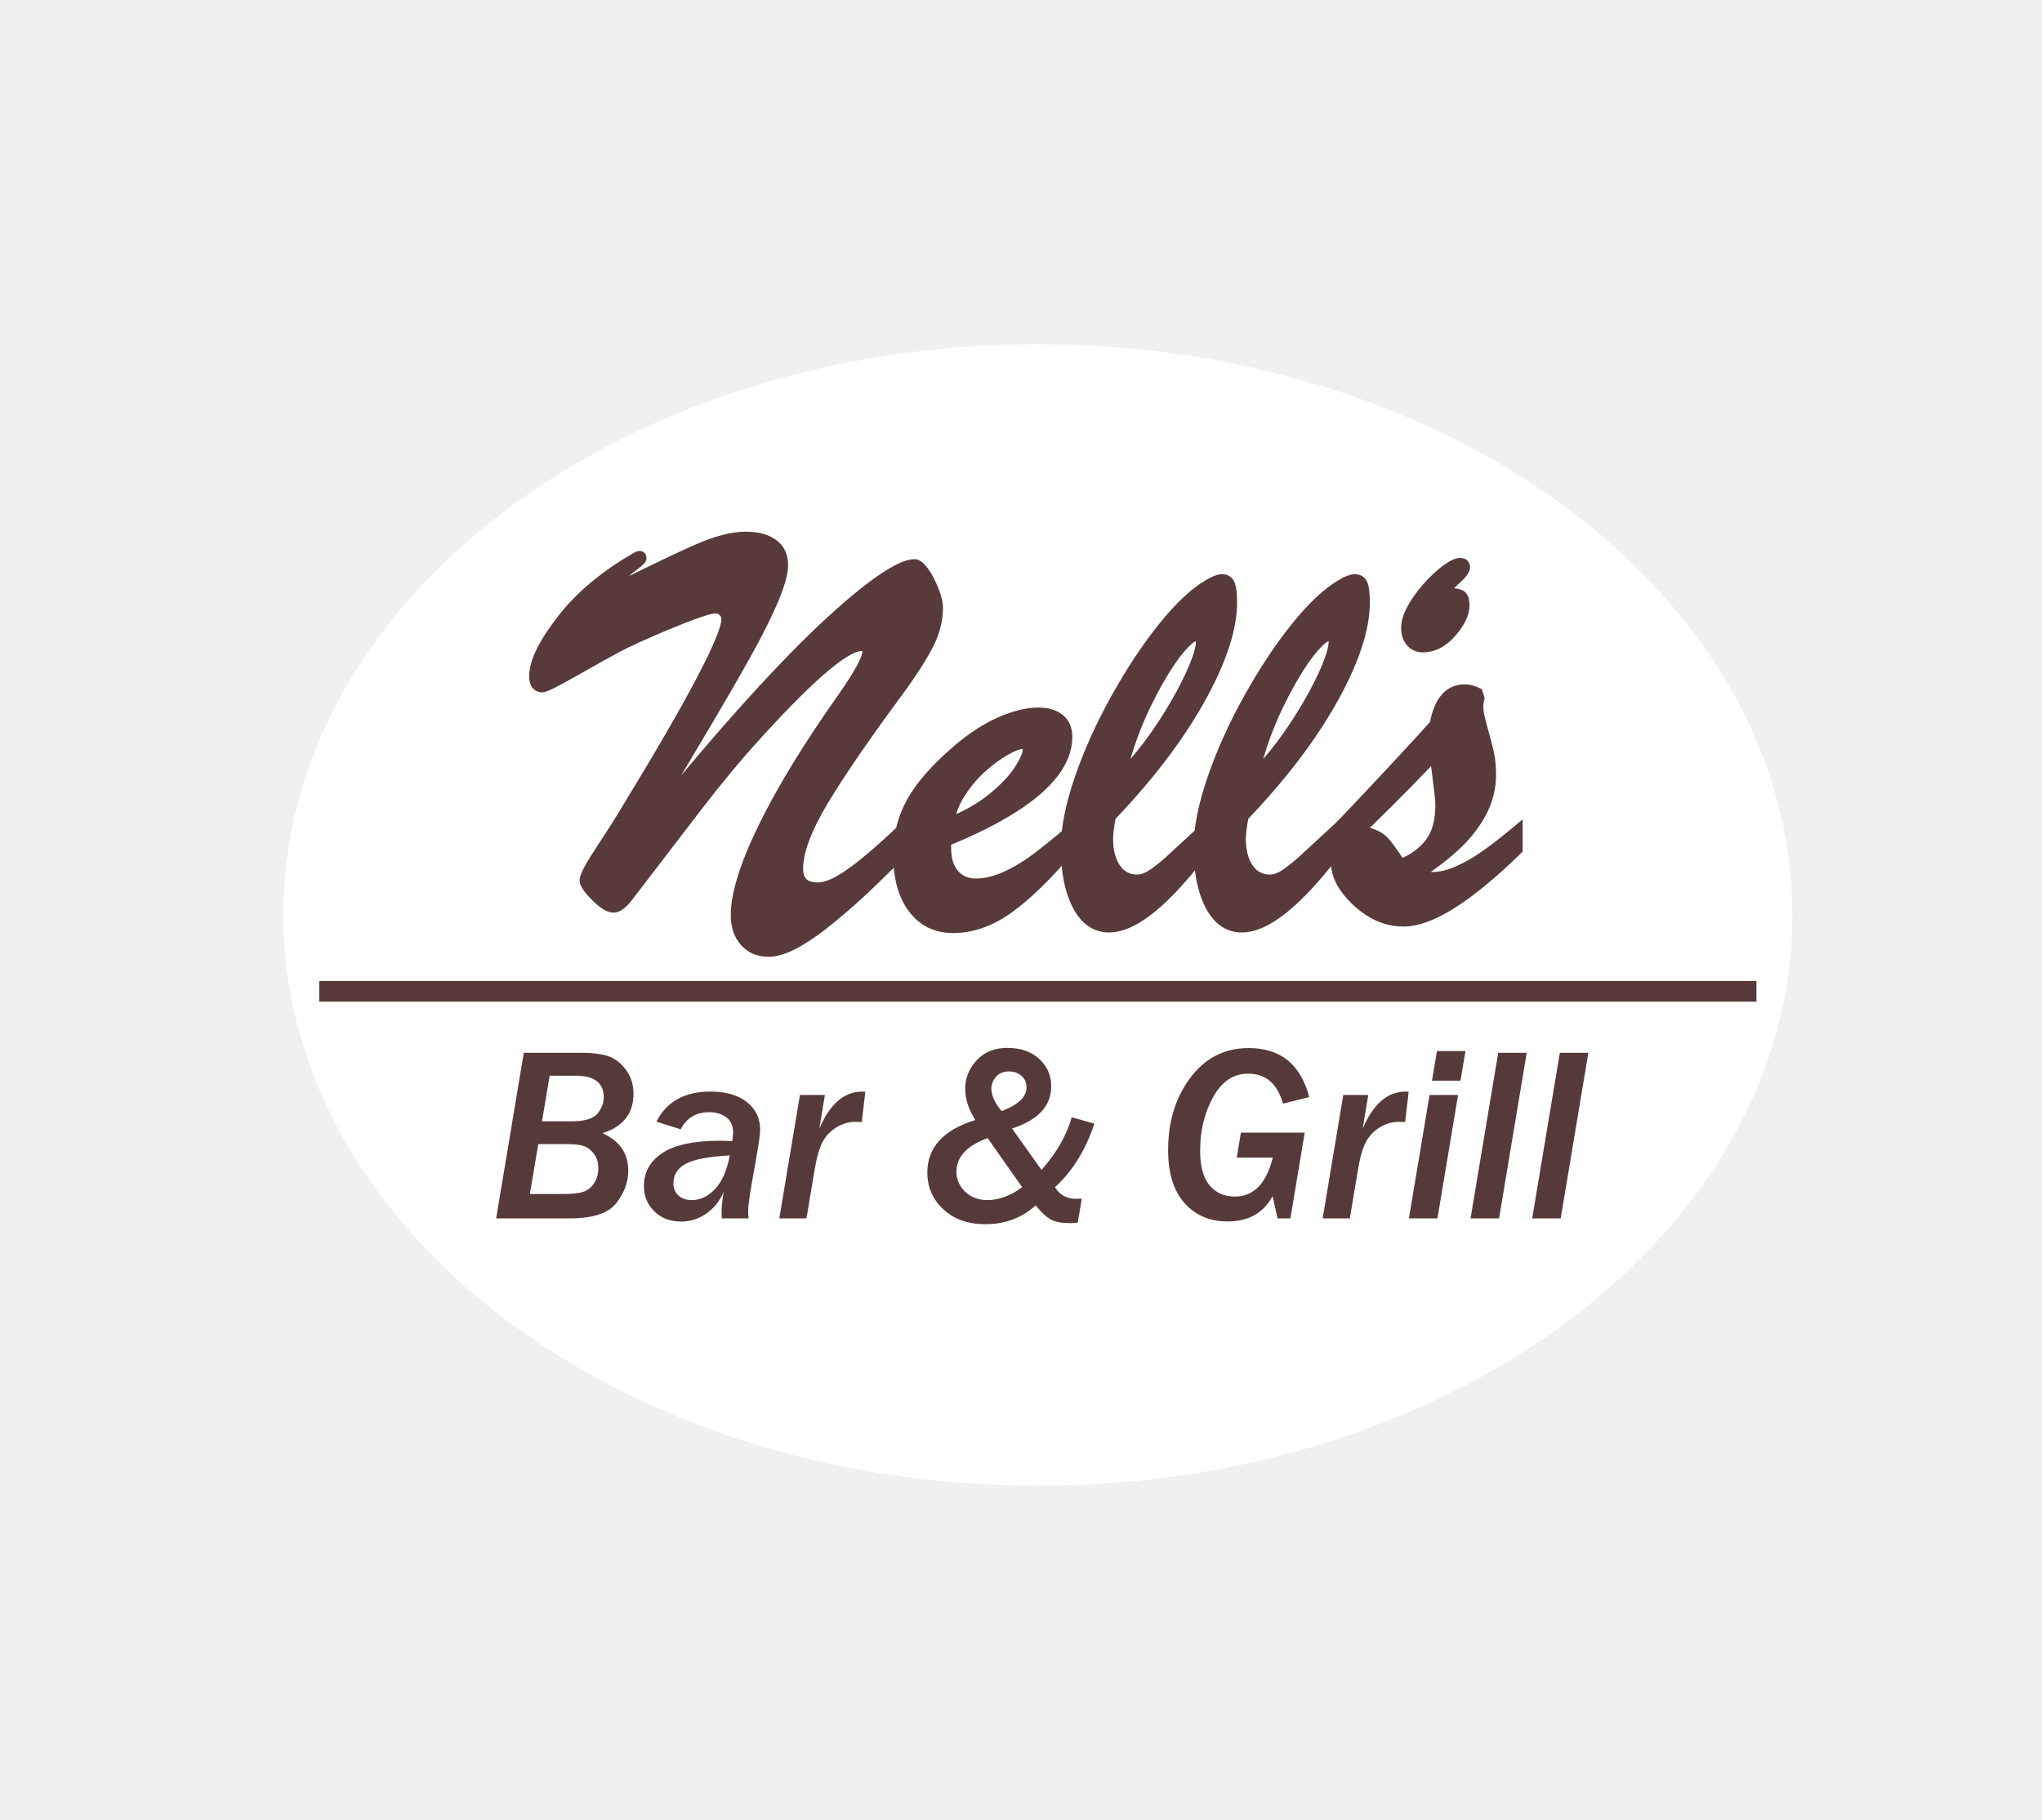
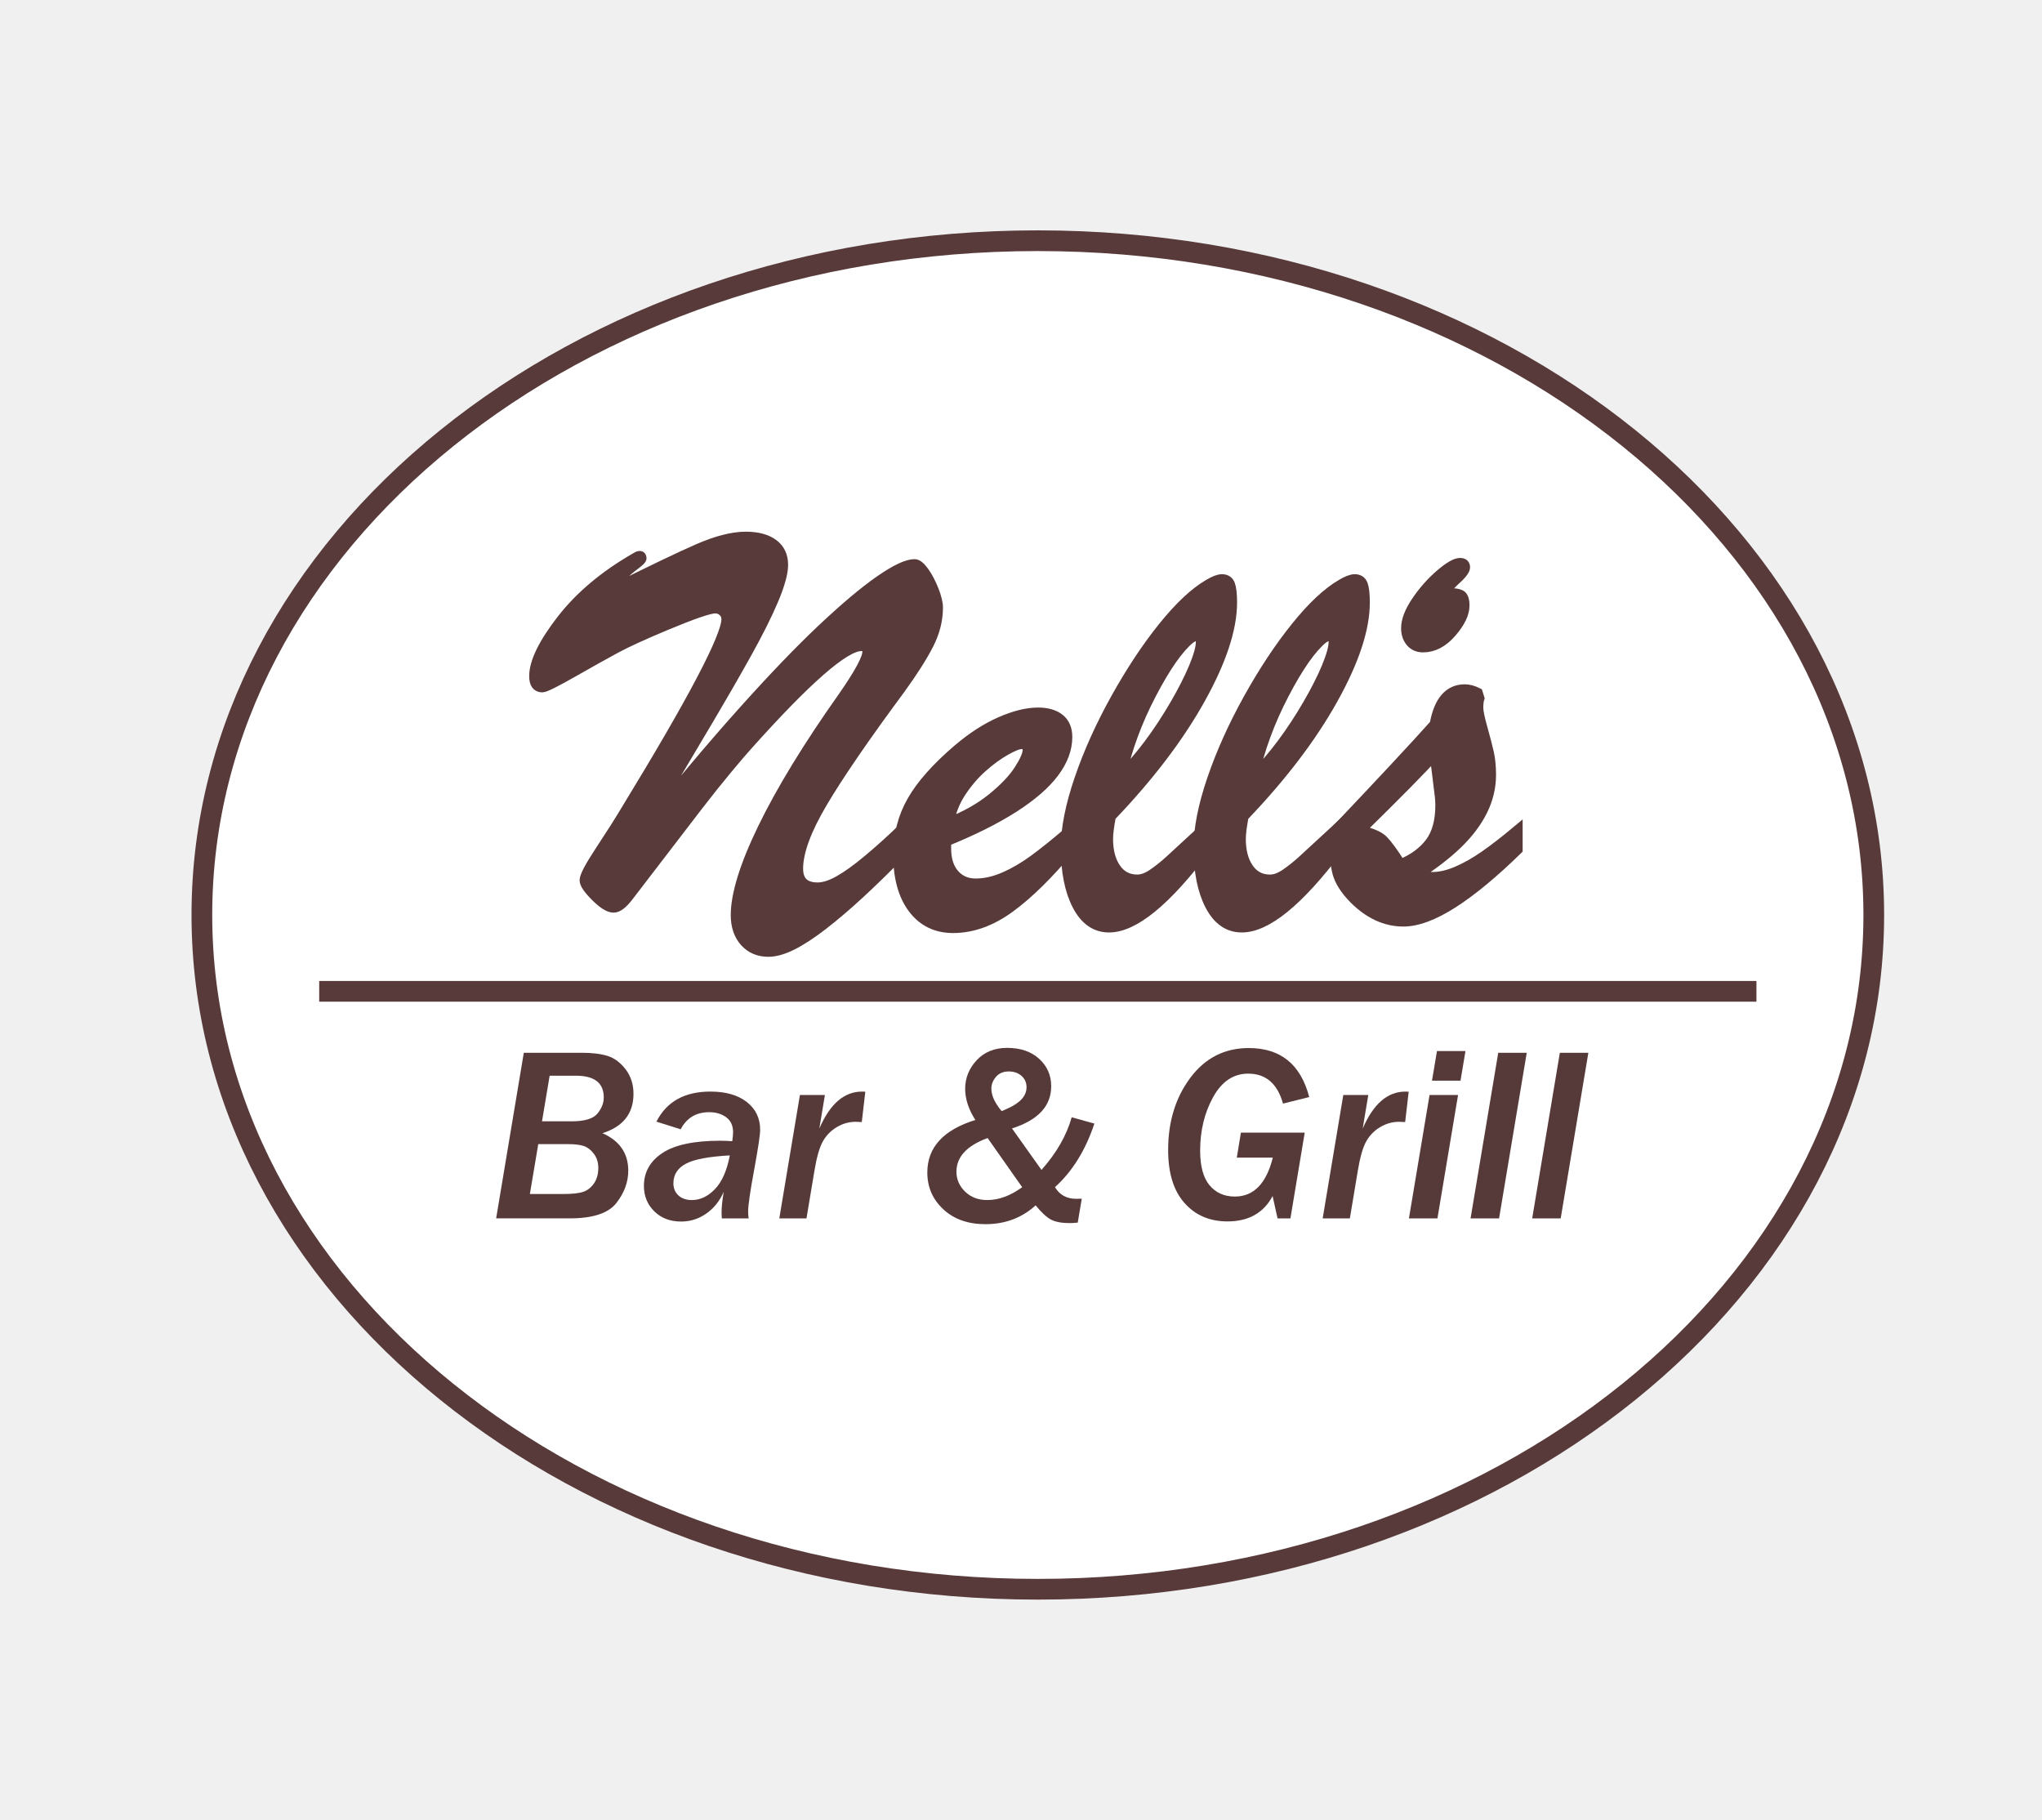
<svg xmlns="http://www.w3.org/2000/svg" version="1.1" id="Layer_1" x="0px" y="0px" width="98.625px" height="87.875px" viewBox="0 0 98.625 87.875" enable-background="new 0 0 98.625 87.875" xml:space="preserve">
-   <ellipse fill="#FFFFFF" cx="50.125" cy="44.188" rx="36.441" ry="27.563" />
-   <rect x="17.125" y="28.313" fill="none" width="66" height="31.25" />
-   <g enable-background="new    ">
-     <path fill="#573A39" d="M30.226,39.149c1.631-2.671,2.851-4.773,3.657-6.31s1.21-2.514,1.21-2.933c0-0.155-0.055-0.282-0.164-0.383   s-0.237-0.15-0.383-0.15c-0.283,0-1.08,0.273-2.393,0.82c-1.085,0.456-1.878,0.818-2.379,1.087   c-0.501,0.269-1.192,0.654-2.071,1.155s-1.383,0.752-1.511,0.752c-0.255,0-0.383-0.178-0.383-0.533   c0-0.675,0.442-1.581,1.326-2.721s2.073-2.138,3.568-2.994c0.182-0.118,0.273-0.109,0.273,0.027c0,0.046-0.109,0.15-0.328,0.314   s-0.413,0.33-0.581,0.499c-0.169,0.169-0.358,0.422-0.567,0.759c1.914-0.957,3.32-1.632,4.218-2.023   c0.897-0.392,1.666-0.588,2.304-0.588c0.556,0,0.993,0.116,1.313,0.349c0.319,0.232,0.479,0.567,0.479,1.005   c0,0.383-0.153,0.938-0.458,1.668c-0.306,0.729-0.75,1.615-1.333,2.659c-0.583,1.044-1.178,2.076-1.784,3.097   c-0.606,1.021-1.702,2.866-3.288,5.537c1.768-2.215,3.395-4.151,4.881-5.811c1.485-1.659,2.78-3.008,3.883-4.047   c1.103-1.039,2.032-1.82,2.789-2.345c0.756-0.524,1.313-0.786,1.668-0.786c0.127,0,0.278,0.121,0.451,0.362   c0.173,0.241,0.328,0.535,0.465,0.882s0.205,0.629,0.205,0.848c0,0.602-0.153,1.198-0.458,1.791   c-0.306,0.593-0.759,1.304-1.36,2.133c-1.714,2.315-2.965,4.138-3.753,5.469c-0.789,1.331-1.183,2.401-1.183,3.213   c0,0.61,0.319,0.916,0.957,0.916c0.292,0,0.633-0.109,1.025-0.328c0.392-0.219,0.861-0.556,1.408-1.012s1.098-0.952,1.654-1.49   l0.027,1.066c-0.784,0.802-1.486,1.488-2.105,2.058c-0.62,0.569-1.206,1.068-1.757,1.497c-0.552,0.429-1.046,0.752-1.483,0.971   s-0.82,0.328-1.148,0.328c-0.474,0-0.854-0.162-1.142-0.485s-0.431-0.75-0.431-1.278c0-0.492,0.107-1.087,0.321-1.784   c0.214-0.697,0.542-1.502,0.984-2.413c0.442-0.911,0.989-1.9,1.641-2.967c0.651-1.066,1.388-2.179,2.208-3.336   c0.802-1.148,1.203-1.887,1.203-2.215c0-0.191-0.101-0.287-0.301-0.287c-0.812,0-2.662,1.618-5.551,4.854   c-0.183,0.2-0.499,0.572-0.95,1.114s-0.912,1.119-1.381,1.729c-0.47,0.61-0.996,1.297-1.579,2.058   c-0.583,0.761-1.176,1.533-1.777,2.317c-0.283,0.374-0.524,0.561-0.725,0.561c-0.219,0-0.506-0.178-0.861-0.533   s-0.533-0.615-0.533-0.779c0-0.191,0.253-0.67,0.759-1.436S29.916,39.669,30.226,39.149z" />
-     <path fill="#573A39" d="M45.689,40.626v0.342c0,0.538,0.132,0.957,0.396,1.258c0.264,0.301,0.61,0.451,1.039,0.451   c0.446,0,0.909-0.104,1.388-0.314s0.955-0.487,1.429-0.834c0.473-0.347,1.053-0.812,1.736-1.395v0.834   c-1.031,1.239-1.997,2.189-2.899,2.851s-1.818,0.991-2.748,0.991c-0.812,0-1.454-0.314-1.928-0.943   c-0.474-0.629-0.711-1.49-0.711-2.584c0-0.957,0.223-1.825,0.67-2.604c0.446-0.779,1.176-1.602,2.188-2.468   c0.692-0.593,1.381-1.039,2.064-1.34s1.294-0.451,1.833-0.451c0.428,0,0.768,0.098,1.018,0.294c0.251,0.196,0.377,0.49,0.377,0.882   c0,0.574-0.215,1.146-0.643,1.716c-0.43,0.569-1.083,1.135-1.962,1.695C48.056,39.566,46.974,40.106,45.689,40.626z M45.826,39.737   c0.82-0.319,1.522-0.716,2.105-1.189c0.583-0.474,1.014-0.928,1.292-1.36c0.278-0.433,0.417-0.75,0.417-0.95   c0-0.21-0.096-0.314-0.287-0.314c-0.164,0-0.431,0.104-0.8,0.314s-0.743,0.483-1.121,0.82c-0.378,0.337-0.718,0.733-1.019,1.189   S45.917,39.199,45.826,39.737z" />
-     <path fill="#573A39" d="M58.213,39.983v1.012c-1.906,2.524-3.455,3.787-4.648,3.787c-0.648,0-1.156-0.354-1.525-1.06   s-0.553-1.634-0.553-2.782c0-0.93,0.219-2.035,0.656-3.315s1.022-2.579,1.756-3.896c0.734-1.317,1.495-2.466,2.283-3.445   c0.789-0.979,1.52-1.666,2.195-2.058c0.273-0.164,0.486-0.246,0.643-0.246c0.191,0,0.318,0.084,0.383,0.253   c0.063,0.169,0.096,0.458,0.096,0.868c0,1.267-0.516,2.823-1.545,4.669c-1.031,1.846-2.467,3.73-4.307,5.653   c-0.092,0.474-0.137,0.839-0.137,1.094c0,0.583,0.125,1.058,0.375,1.422c0.251,0.364,0.6,0.547,1.047,0.547   c0.227,0,0.473-0.089,0.738-0.267c0.264-0.178,0.541-0.398,0.834-0.663C56.795,41.291,57.365,40.768,58.213,39.983z M54.125,37.522   c0.473-0.465,0.932-0.993,1.373-1.586c0.442-0.593,0.859-1.226,1.252-1.9c0.391-0.675,0.699-1.28,0.922-1.818   c0.224-0.538,0.336-0.943,0.336-1.217c0-0.21-0.074-0.314-0.219-0.314c-0.055,0-0.16,0.05-0.314,0.15   c-0.557,0.456-1.182,1.347-1.873,2.673C54.908,34.836,54.416,36.174,54.125,37.522z" />
-     <path fill="#573A39" d="M64.625,39.983v1.012c-1.906,2.524-3.455,3.787-4.648,3.787c-0.648,0-1.156-0.354-1.525-1.06   s-0.553-1.634-0.553-2.782c0-0.93,0.219-2.035,0.656-3.315s1.022-2.579,1.756-3.896c0.734-1.317,1.495-2.466,2.283-3.445   c0.789-0.979,1.52-1.666,2.195-2.058c0.273-0.164,0.486-0.246,0.643-0.246c0.191,0,0.318,0.084,0.383,0.253   c0.063,0.169,0.096,0.458,0.096,0.868c0,1.267-0.516,2.823-1.545,4.669c-1.031,1.846-2.467,3.73-4.307,5.653   c-0.092,0.474-0.137,0.839-0.137,1.094c0,0.583,0.125,1.058,0.375,1.422c0.251,0.364,0.6,0.547,1.047,0.547   c0.227,0,0.473-0.089,0.738-0.267c0.264-0.178,0.541-0.398,0.834-0.663C63.207,41.291,63.777,40.768,64.625,39.983z M60.537,37.522   c0.473-0.465,0.932-0.993,1.373-1.586c0.442-0.593,0.859-1.226,1.252-1.9c0.391-0.675,0.699-1.28,0.922-1.818   c0.224-0.538,0.336-0.943,0.336-1.217c0-0.21-0.074-0.314-0.219-0.314c-0.055,0-0.16,0.05-0.314,0.15   c-0.557,0.456-1.182,1.347-1.873,2.673C61.32,34.836,60.828,36.174,60.537,37.522z" />
-     <path fill="#573A39" d="M64.447,40.517v-0.328c2.352-2.479,3.969-4.216,4.854-5.209c0.199-1.121,0.684-1.682,1.449-1.682   c0.191,0,0.396,0.055,0.615,0.164l0.082,0.26c-0.037,0.109-0.055,0.265-0.055,0.465c0,0.173,0.065,0.494,0.197,0.964   c0.133,0.47,0.234,0.863,0.309,1.183c0.072,0.319,0.109,0.679,0.109,1.08c0,0.602-0.137,1.178-0.41,1.729s-0.67,1.08-1.189,1.586   s-1.189,1.023-2.01,1.552c0.328,0.055,0.588,0.082,0.779,0.082c0.373,0,0.776-0.094,1.209-0.28   c0.434-0.187,0.875-0.438,1.326-0.752s0.979-0.723,1.58-1.224v0.916c-1.168,1.14-2.211,2.003-3.131,2.591   c-0.922,0.588-1.715,0.882-2.379,0.882c-0.857,0-1.65-0.364-2.379-1.094c-0.43-0.438-0.695-0.856-0.801-1.258   C64.499,41.742,64.447,41.2,64.447,40.517z M69.547,38.425l-0.246-1.996c-0.566,0.638-1.773,1.864-3.623,3.678   c0.547,0.118,0.92,0.278,1.121,0.479c0.199,0.2,0.482,0.588,0.848,1.162c0.619-0.255,1.096-0.604,1.428-1.046   c0.333-0.442,0.5-1.046,0.5-1.812c0-0.091-0.003-0.173-0.008-0.246C69.563,38.57,69.555,38.498,69.547,38.425z" />
-   </g>
-   <g enable-background="new    ">
-     <path fill="none" stroke="#573A39" stroke-width="0.5" stroke-miterlimit="10" d="M30.226,39.149   c1.631-2.671,2.851-4.773,3.657-6.31s1.21-2.514,1.21-2.933c0-0.155-0.055-0.282-0.164-0.383s-0.237-0.15-0.383-0.15   c-0.283,0-1.08,0.273-2.393,0.82c-1.085,0.456-1.878,0.818-2.379,1.087c-0.501,0.269-1.192,0.654-2.071,1.155   s-1.383,0.752-1.511,0.752c-0.255,0-0.383-0.178-0.383-0.533c0-0.675,0.442-1.581,1.326-2.721s2.073-2.138,3.568-2.994   c0.182-0.118,0.273-0.109,0.273,0.027c0,0.046-0.109,0.15-0.328,0.314s-0.413,0.33-0.581,0.499   c-0.169,0.169-0.358,0.422-0.567,0.759c1.914-0.957,3.32-1.632,4.218-2.023c0.897-0.392,1.666-0.588,2.304-0.588   c0.556,0,0.993,0.116,1.313,0.349c0.319,0.232,0.479,0.567,0.479,1.005c0,0.383-0.153,0.938-0.458,1.668   c-0.306,0.729-0.75,1.615-1.333,2.659c-0.583,1.044-1.178,2.076-1.784,3.097c-0.606,1.021-1.702,2.866-3.288,5.537   c1.768-2.215,3.395-4.151,4.881-5.811c1.485-1.659,2.78-3.008,3.883-4.047c1.103-1.039,2.032-1.82,2.789-2.345   c0.756-0.524,1.313-0.786,1.668-0.786c0.127,0,0.278,0.121,0.451,0.362c0.173,0.241,0.328,0.535,0.465,0.882   s0.205,0.629,0.205,0.848c0,0.602-0.153,1.198-0.458,1.791c-0.306,0.593-0.759,1.304-1.36,2.133   c-1.714,2.315-2.965,4.138-3.753,5.469c-0.789,1.331-1.183,2.401-1.183,3.213c0,0.61,0.319,0.916,0.957,0.916   c0.292,0,0.633-0.109,1.025-0.328c0.392-0.219,0.861-0.556,1.408-1.012s1.098-0.952,1.654-1.49l0.027,1.066   c-0.784,0.802-1.486,1.488-2.105,2.058c-0.62,0.569-1.206,1.068-1.757,1.497c-0.552,0.429-1.046,0.752-1.483,0.971   s-0.82,0.328-1.148,0.328c-0.474,0-0.854-0.162-1.142-0.485s-0.431-0.75-0.431-1.278c0-0.492,0.107-1.087,0.321-1.784   c0.214-0.697,0.542-1.502,0.984-2.413c0.442-0.911,0.989-1.9,1.641-2.967c0.651-1.066,1.388-2.179,2.208-3.336   c0.802-1.148,1.203-1.887,1.203-2.215c0-0.191-0.101-0.287-0.301-0.287c-0.812,0-2.662,1.618-5.551,4.854   c-0.183,0.2-0.499,0.572-0.95,1.114s-0.912,1.119-1.381,1.729c-0.47,0.61-0.996,1.297-1.579,2.058   c-0.583,0.761-1.176,1.533-1.777,2.317c-0.283,0.374-0.524,0.561-0.725,0.561c-0.219,0-0.506-0.178-0.861-0.533   s-0.533-0.615-0.533-0.779c0-0.191,0.253-0.67,0.759-1.436S29.916,39.669,30.226,39.149z" />
-     <path fill="none" stroke="#573A39" stroke-width="0.5" stroke-miterlimit="10" d="M45.689,40.626v0.342   c0,0.538,0.132,0.957,0.396,1.258c0.264,0.301,0.61,0.451,1.039,0.451c0.446,0,0.909-0.104,1.388-0.314s0.955-0.487,1.429-0.834   c0.473-0.347,1.053-0.812,1.736-1.395v0.834c-1.031,1.239-1.997,2.189-2.899,2.851s-1.818,0.991-2.748,0.991   c-0.812,0-1.454-0.314-1.928-0.943c-0.474-0.629-0.711-1.49-0.711-2.584c0-0.957,0.223-1.825,0.67-2.604   c0.446-0.779,1.176-1.602,2.188-2.468c0.692-0.593,1.381-1.039,2.064-1.34s1.294-0.451,1.833-0.451   c0.428,0,0.768,0.098,1.018,0.294c0.251,0.196,0.377,0.49,0.377,0.882c0,0.574-0.215,1.146-0.643,1.716   c-0.43,0.569-1.083,1.135-1.962,1.695C48.056,39.566,46.974,40.106,45.689,40.626z M45.826,39.737   c0.82-0.319,1.522-0.716,2.105-1.189c0.583-0.474,1.014-0.928,1.292-1.36c0.278-0.433,0.417-0.75,0.417-0.95   c0-0.21-0.096-0.314-0.287-0.314c-0.164,0-0.431,0.104-0.8,0.314s-0.743,0.483-1.121,0.82c-0.378,0.337-0.718,0.733-1.019,1.189   S45.917,39.199,45.826,39.737z" />
-     <path fill="none" stroke="#573A39" stroke-width="0.5" stroke-miterlimit="10" d="M58.213,39.983v1.012   c-1.906,2.524-3.455,3.787-4.648,3.787c-0.648,0-1.156-0.354-1.525-1.06s-0.553-1.634-0.553-2.782c0-0.93,0.219-2.035,0.656-3.315   s1.022-2.579,1.756-3.896c0.734-1.317,1.495-2.466,2.283-3.445c0.789-0.979,1.52-1.666,2.195-2.058   c0.273-0.164,0.486-0.246,0.643-0.246c0.191,0,0.318,0.084,0.383,0.253c0.063,0.169,0.096,0.458,0.096,0.868   c0,1.267-0.516,2.823-1.545,4.669c-1.031,1.846-2.467,3.73-4.307,5.653c-0.092,0.474-0.137,0.839-0.137,1.094   c0,0.583,0.125,1.058,0.375,1.422c0.251,0.364,0.6,0.547,1.047,0.547c0.227,0,0.473-0.089,0.738-0.267   c0.264-0.178,0.541-0.398,0.834-0.663C56.795,41.291,57.365,40.768,58.213,39.983z M54.125,37.522   c0.473-0.465,0.932-0.993,1.373-1.586c0.442-0.593,0.859-1.226,1.252-1.9c0.391-0.675,0.699-1.28,0.922-1.818   c0.224-0.538,0.336-0.943,0.336-1.217c0-0.21-0.074-0.314-0.219-0.314c-0.055,0-0.16,0.05-0.314,0.15   c-0.557,0.456-1.182,1.347-1.873,2.673C54.908,34.836,54.416,36.174,54.125,37.522z" />
-     <path fill="none" stroke="#573A39" stroke-width="0.5" stroke-miterlimit="10" d="M64.625,39.983v1.012   c-1.906,2.524-3.455,3.787-4.648,3.787c-0.648,0-1.156-0.354-1.525-1.06s-0.553-1.634-0.553-2.782c0-0.93,0.219-2.035,0.656-3.315   s1.022-2.579,1.756-3.896c0.734-1.317,1.495-2.466,2.283-3.445c0.789-0.979,1.52-1.666,2.195-2.058   c0.273-0.164,0.486-0.246,0.643-0.246c0.191,0,0.318,0.084,0.383,0.253c0.063,0.169,0.096,0.458,0.096,0.868   c0,1.267-0.516,2.823-1.545,4.669c-1.031,1.846-2.467,3.73-4.307,5.653c-0.092,0.474-0.137,0.839-0.137,1.094   c0,0.583,0.125,1.058,0.375,1.422c0.251,0.364,0.6,0.547,1.047,0.547c0.227,0,0.473-0.089,0.738-0.267   c0.264-0.178,0.541-0.398,0.834-0.663C63.207,41.291,63.777,40.768,64.625,39.983z M60.537,37.522   c0.473-0.465,0.932-0.993,1.373-1.586c0.442-0.593,0.859-1.226,1.252-1.9c0.391-0.675,0.699-1.28,0.922-1.818   c0.224-0.538,0.336-0.943,0.336-1.217c0-0.21-0.074-0.314-0.219-0.314c-0.055,0-0.16,0.05-0.314,0.15   c-0.557,0.456-1.182,1.347-1.873,2.673C61.32,34.836,60.828,36.174,60.537,37.522z" />
-     <path fill="none" stroke="#573A39" stroke-width="0.5" stroke-miterlimit="10" d="M64.447,40.517v-0.328   c2.352-2.479,3.969-4.216,4.854-5.209c0.199-1.121,0.684-1.682,1.449-1.682c0.191,0,0.396,0.055,0.615,0.164l0.082,0.26   c-0.037,0.109-0.055,0.265-0.055,0.465c0,0.173,0.065,0.494,0.197,0.964c0.133,0.47,0.234,0.863,0.309,1.183   c0.072,0.319,0.109,0.679,0.109,1.08c0,0.602-0.137,1.178-0.41,1.729s-0.67,1.08-1.189,1.586s-1.189,1.023-2.01,1.552   c0.328,0.055,0.588,0.082,0.779,0.082c0.373,0,0.776-0.094,1.209-0.28c0.434-0.187,0.875-0.438,1.326-0.752s0.979-0.723,1.58-1.224   v0.916c-1.168,1.14-2.211,2.003-3.131,2.591c-0.922,0.588-1.715,0.882-2.379,0.882c-0.857,0-1.65-0.364-2.379-1.094   c-0.43-0.438-0.695-0.856-0.801-1.258C64.499,41.742,64.447,41.2,64.447,40.517z M69.547,38.425l-0.246-1.996   c-0.566,0.638-1.773,1.864-3.623,3.678c0.547,0.118,0.92,0.278,1.121,0.479c0.199,0.2,0.482,0.588,0.848,1.162   c0.619-0.255,1.096-0.604,1.428-1.046c0.333-0.442,0.5-1.046,0.5-1.812c0-0.091-0.003-0.173-0.008-0.246   C69.563,38.57,69.555,38.498,69.547,38.425z" />
-   </g>
-   <g enable-background="new    ">
-     <path fill="#563A39" d="M23.963,58.841l1.336-7.998H28.1c0.504,0,0.919,0.051,1.245,0.152s0.616,0.317,0.87,0.647   s0.381,0.726,0.381,1.187c0,0.949-0.5,1.582-1.5,1.898c0.832,0.367,1.248,0.971,1.248,1.811c0,0.551-0.192,1.072-0.577,1.564   s-1.134,0.738-2.247,0.738H23.963z M25.592,57.663h1.629c0.43,0,0.748-0.036,0.955-0.108s0.379-0.209,0.516-0.41   s0.205-0.448,0.205-0.741c0-0.266-0.071-0.493-0.214-0.683s-0.305-0.314-0.486-0.375s-0.431-0.091-0.747-0.091h-1.453   L25.592,57.663z M26.178,54.153h1.424c0.629,0,1.046-0.124,1.251-0.372s0.308-0.509,0.308-0.782c0-0.699-0.449-1.049-1.348-1.049   h-1.266L26.178,54.153z" />
-     <path fill="#563A39" d="M36.157,58.841h-1.295c-0.008-0.105-0.012-0.191-0.012-0.258c0-0.285,0.035-0.627,0.105-1.025   c-0.195,0.445-0.477,0.796-0.844,1.052s-0.771,0.384-1.213,0.384c-0.531,0-0.964-0.165-1.298-0.495S31.1,57.761,31.1,57.276   c0-0.668,0.298-1.199,0.894-1.594s1.528-0.592,2.798-0.592c0.164,0,0.355,0.008,0.574,0.023c0.027-0.18,0.041-0.322,0.041-0.428   c0-0.32-0.11-0.563-0.331-0.727s-0.495-0.246-0.823-0.246c-0.629,0-1.088,0.275-1.377,0.826l-1.172-0.369   c0.492-0.969,1.361-1.453,2.607-1.453c0.742,0,1.328,0.168,1.758,0.504s0.645,0.783,0.645,1.342c0,0.238-0.094,0.867-0.281,1.887   c-0.199,1.074-0.299,1.756-0.299,2.045C36.133,58.601,36.141,58.716,36.157,58.841z M35.249,55.8   c-1.02,0.055-1.729,0.189-2.127,0.404s-0.598,0.529-0.598,0.943c0,0.238,0.08,0.433,0.24,0.583s0.379,0.226,0.656,0.226   c0.398,0,0.768-0.175,1.107-0.524S35.108,56.538,35.249,55.8z" />
-     <path fill="#563A39" d="M38.952,58.841h-1.313l0.996-5.959h1.207l-0.27,1.623c0.512-1.191,1.199-1.787,2.063-1.787   c0.035,0,0.088,0.002,0.158,0.006l-0.17,1.465c-0.129-0.008-0.227-0.012-0.293-0.012c-0.324,0-0.63,0.086-0.917,0.258   s-0.512,0.403-0.674,0.694s-0.298,0.769-0.407,1.433L38.952,58.841z" />
-     <path fill="#563A39" d="M52.053,59.046c-0.156,0.016-0.285,0.023-0.387,0.023c-0.398,0-0.703-0.059-0.916-0.176   s-0.457-0.344-0.73-0.68c-0.667,0.605-1.476,0.908-2.425,0.908c-0.84,0-1.518-0.239-2.033-0.718s-0.773-1.071-0.773-1.778   c0-1.211,0.773-2.057,2.32-2.537c-0.328-0.508-0.492-1.01-0.492-1.506c0-0.52,0.185-0.979,0.554-1.377s0.86-0.598,1.474-0.598   c0.645,0,1.16,0.177,1.546,0.53c0.387,0.354,0.58,0.794,0.58,1.321c0,0.957-0.631,1.637-1.892,2.039l1.423,2.004   c0.727-0.82,1.213-1.668,1.459-2.543l1.096,0.305c-0.43,1.289-1.064,2.313-1.904,3.07c0.223,0.375,0.564,0.563,1.025,0.563   c0.063,0,0.152-0.002,0.27-0.006L52.053,59.046z M47.7,54.962c-1.004,0.367-1.506,0.91-1.506,1.629c0,0.367,0.14,0.687,0.419,0.958   s0.636,0.407,1.069,0.407c0.559,0,1.121-0.207,1.688-0.621L47.7,54.962z M48.379,53.661l0.305-0.135   c0.598-0.27,0.896-0.609,0.896-1.02c0-0.223-0.081-0.405-0.243-0.548s-0.366-0.214-0.612-0.214c-0.266,0-0.473,0.087-0.621,0.261   s-0.223,0.364-0.223,0.571C47.881,52.905,48.047,53.267,48.379,53.661z" />
-     <path fill="#563A39" d="M62.324,58.841h-0.621l-0.24-1.078c-0.434,0.816-1.16,1.225-2.18,1.225c-0.855,0-1.547-0.296-2.074-0.888   s-0.791-1.446-0.791-2.563c0-1.367,0.357-2.529,1.072-3.486s1.656-1.436,2.824-1.436c1.535,0,2.508,0.789,2.918,2.367l-1.266,0.316   c-0.27-0.965-0.83-1.447-1.682-1.447c-0.711,0-1.275,0.378-1.693,1.134s-0.627,1.618-0.627,2.587c0,0.75,0.152,1.307,0.455,1.67   s0.709,0.545,1.221,0.545c0.91,0,1.521-0.627,1.834-1.881h-1.74l0.199-1.207h3.082L62.324,58.841z" />
-     <path fill="#563A39" d="M65.195,58.841h-1.313l0.996-5.959h1.207l-0.27,1.623c0.512-1.191,1.199-1.787,2.063-1.787   c0.035,0,0.088,0.002,0.158,0.006l-0.17,1.465c-0.129-0.008-0.227-0.012-0.293-0.012c-0.324,0-0.629,0.086-0.916,0.258   s-0.512,0.403-0.674,0.694s-0.299,0.769-0.408,1.433L65.195,58.841z" />
-     <path fill="#563A39" d="M69.426,58.841h-1.377l0.996-5.959h1.377L69.426,58.841z M70.539,52.19h-1.377l0.24-1.43h1.377   L70.539,52.19z" />
-     <path fill="#563A39" d="M72.402,58.841h-1.377l1.336-7.998h1.377L72.402,58.841z" />
-     <path fill="#563A39" d="M75.379,58.841h-1.377l1.336-7.998h1.377L75.379,58.841z" />
+   <ellipse fill="#FFFFFF" stroke="#573A39" stroke-miterlimit="10" cx="50.125" cy="44.188" rx="40.375" ry="32.563" />
+   <g>
+     <path fill="#573A39" stroke="#573A39" stroke-width="0.5" stroke-miterlimit="10" d="M30.226,39.149   c1.631-2.67,2.851-4.773,3.657-6.31c0.807-1.536,1.21-2.513,1.21-2.933c0-0.155-0.055-0.282-0.164-0.383   c-0.109-0.1-0.237-0.15-0.383-0.15c-0.283,0-1.08,0.273-2.393,0.82c-1.085,0.456-1.878,0.818-2.379,1.087   c-0.501,0.269-1.192,0.654-2.071,1.155c-0.879,0.501-1.383,0.752-1.511,0.752c-0.255,0-0.383-0.178-0.383-0.533   c0-0.674,0.442-1.581,1.326-2.721c0.884-1.139,2.073-2.137,3.568-2.994c0.182-0.118,0.273-0.109,0.273,0.027   c0,0.046-0.109,0.15-0.328,0.314s-0.413,0.331-0.581,0.499c-0.169,0.169-0.358,0.422-0.567,0.759   c1.914-0.957,3.32-1.631,4.218-2.023c0.897-0.392,1.666-0.588,2.304-0.588c0.556,0,0.993,0.116,1.313,0.349   c0.319,0.232,0.479,0.567,0.479,1.005c0,0.383-0.153,0.939-0.458,1.668c-0.306,0.729-0.75,1.616-1.333,2.659   c-0.583,1.044-1.178,2.076-1.784,3.097c-0.606,1.021-1.702,2.867-3.288,5.537c1.768-2.215,3.395-4.151,4.881-5.811   c1.485-1.659,2.78-3.008,3.883-4.047c1.103-1.039,2.032-1.82,2.789-2.345c0.756-0.524,1.313-0.786,1.668-0.786   c0.127,0,0.278,0.121,0.451,0.362c0.173,0.242,0.328,0.536,0.465,0.882c0.137,0.347,0.205,0.629,0.205,0.848   c0,0.602-0.153,1.199-0.458,1.791c-0.306,0.593-0.759,1.304-1.36,2.133c-1.714,2.315-2.965,4.138-3.753,5.469   c-0.789,1.331-1.183,2.402-1.183,3.213c0,0.611,0.319,0.916,0.957,0.916c0.292,0,0.633-0.109,1.025-0.328   c0.392-0.219,0.861-0.556,1.408-1.012c0.547-0.456,1.098-0.952,1.654-1.49l0.027,1.066c-0.784,0.802-1.486,1.488-2.105,2.058   c-0.62,0.57-1.206,1.069-1.757,1.497c-0.552,0.428-1.046,0.752-1.483,0.971s-0.82,0.328-1.148,0.328   c-0.474,0-0.854-0.162-1.142-0.485c-0.287-0.324-0.431-0.75-0.431-1.278c0-0.492,0.107-1.087,0.321-1.784   c0.214-0.697,0.542-1.501,0.984-2.413c0.442-0.911,0.989-1.9,1.641-2.967c0.651-1.066,1.388-2.178,2.208-3.336   c0.802-1.148,1.203-1.887,1.203-2.215c0-0.191-0.101-0.287-0.301-0.287c-0.812,0-2.662,1.618-5.551,4.854   c-0.183,0.201-0.499,0.572-0.95,1.114c-0.451,0.542-0.912,1.119-1.381,1.729c-0.47,0.611-0.996,1.297-1.579,2.058   c-0.583,0.761-1.176,1.534-1.777,2.317c-0.283,0.374-0.524,0.561-0.725,0.561c-0.219,0-0.506-0.178-0.861-0.533   s-0.533-0.615-0.533-0.779c0-0.191,0.253-0.67,0.759-1.436S29.916,39.669,30.226,39.149z" />
+     <path fill="#573A39" stroke="#573A39" stroke-width="0.5" stroke-miterlimit="10" d="M45.688,40.626v0.342   c0,0.538,0.132,0.957,0.396,1.258c0.264,0.301,0.61,0.451,1.039,0.451c0.446,0,0.909-0.104,1.388-0.314   c0.479-0.209,0.955-0.487,1.429-0.834c0.474-0.346,1.053-0.811,1.736-1.395v0.834c-1.03,1.24-1.996,2.19-2.898,2.851   S46.96,44.81,46.03,44.81c-0.812,0-1.454-0.314-1.928-0.943c-0.474-0.629-0.711-1.49-0.711-2.584c0-0.957,0.223-1.825,0.67-2.604   c0.446-0.779,1.176-1.602,2.188-2.468c0.692-0.592,1.381-1.039,2.064-1.34s1.294-0.451,1.832-0.451   c0.428,0,0.768,0.098,1.019,0.294c0.25,0.196,0.376,0.49,0.376,0.882c0,0.574-0.214,1.146-0.643,1.716   c-0.429,0.57-1.083,1.135-1.962,1.695C48.056,39.566,46.974,40.106,45.688,40.626z M45.825,39.737   c0.82-0.319,1.522-0.715,2.105-1.189c0.583-0.474,1.014-0.927,1.292-1.36c0.278-0.433,0.417-0.75,0.417-0.95   c0-0.209-0.096-0.314-0.287-0.314c-0.164,0-0.431,0.105-0.8,0.314c-0.369,0.21-0.743,0.483-1.121,0.82   c-0.378,0.337-0.718,0.734-1.019,1.189C46.112,38.703,45.916,39.2,45.825,39.737z" />
+     <path fill="#573A39" stroke="#573A39" stroke-width="0.5" stroke-miterlimit="10" d="M58.212,39.983v1.012   c-1.905,2.525-3.455,3.787-4.648,3.787c-0.647,0-1.155-0.353-1.524-1.06c-0.369-0.706-0.554-1.634-0.554-2.782   c0-0.93,0.219-2.035,0.656-3.315c0.438-1.28,1.023-2.579,1.757-3.896c0.733-1.317,1.495-2.465,2.283-3.445   c0.788-0.979,1.52-1.666,2.194-2.058c0.273-0.164,0.487-0.246,0.643-0.246c0.191,0,0.319,0.084,0.383,0.253   c0.063,0.169,0.096,0.458,0.096,0.868c0,1.267-0.515,2.823-1.545,4.669c-1.03,1.846-2.466,3.73-4.307,5.653   c-0.091,0.474-0.137,0.839-0.137,1.094c0,0.583,0.125,1.058,0.376,1.422c0.25,0.365,0.599,0.547,1.046,0.547   c0.228,0,0.474-0.089,0.738-0.267c0.264-0.178,0.542-0.398,0.834-0.663C56.794,41.292,57.364,40.768,58.212,39.983z M54.124,37.522   c0.474-0.465,0.932-0.993,1.374-1.586c0.442-0.592,0.859-1.226,1.251-1.9c0.392-0.674,0.699-1.28,0.923-1.818   c0.223-0.538,0.335-0.943,0.335-1.217c0-0.209-0.073-0.314-0.219-0.314c-0.055,0-0.16,0.05-0.314,0.15   c-0.556,0.456-1.181,1.347-1.873,2.673C54.908,34.836,54.416,36.174,54.124,37.522z" />
+     <path fill="#573A39" stroke="#573A39" stroke-width="0.5" stroke-miterlimit="10" d="M64.624,39.983v1.012   c-1.905,2.525-3.455,3.787-4.648,3.787c-0.647,0-1.155-0.353-1.524-1.06c-0.369-0.706-0.554-1.634-0.554-2.782   c0-0.93,0.219-2.035,0.656-3.315c0.438-1.28,1.023-2.579,1.757-3.896c0.733-1.317,1.495-2.465,2.283-3.445   c0.788-0.979,1.52-1.666,2.194-2.058c0.273-0.164,0.487-0.246,0.643-0.246c0.191,0,0.319,0.084,0.383,0.253   c0.063,0.169,0.096,0.458,0.096,0.868c0,1.267-0.515,2.823-1.545,4.669c-1.03,1.846-2.466,3.73-4.307,5.653   c-0.091,0.474-0.137,0.839-0.137,1.094c0,0.583,0.125,1.058,0.376,1.422c0.25,0.365,0.599,0.547,1.046,0.547   c0.228,0,0.474-0.089,0.738-0.267c0.264-0.178,0.542-0.398,0.834-0.663C63.207,41.292,63.776,40.768,64.624,39.983z M60.536,37.522   c0.474-0.465,0.932-0.993,1.374-1.586c0.442-0.592,0.859-1.226,1.251-1.9c0.392-0.674,0.699-1.28,0.923-1.818   c0.223-0.538,0.335-0.943,0.335-1.217c0-0.209-0.073-0.314-0.219-0.314c-0.055,0-0.16,0.05-0.314,0.15   c-0.556,0.456-1.181,1.347-1.873,2.673C61.32,34.836,60.828,36.174,60.536,37.522z" />
+     <path fill="#573A39" stroke="#573A39" stroke-width="0.5" stroke-miterlimit="10" d="M64.446,40.517v-0.328   c2.352-2.479,3.969-4.215,4.854-5.209c0.2-1.121,0.684-1.682,1.449-1.682c0.191,0,0.396,0.055,0.615,0.164l0.082,0.26   c-0.037,0.109-0.055,0.265-0.055,0.465c0,0.173,0.066,0.495,0.198,0.964c0.132,0.47,0.234,0.864,0.308,1.183   c0.073,0.319,0.109,0.679,0.109,1.08c0,0.602-0.137,1.178-0.41,1.729c-0.273,0.552-0.67,1.08-1.189,1.586s-1.189,1.023-2.01,1.552   c0.328,0.055,0.588,0.082,0.779,0.082c0.374,0,0.777-0.093,1.21-0.28c0.433-0.187,0.875-0.438,1.326-0.752s0.978-0.722,1.579-1.224   v0.916c-1.167,1.14-2.21,2.003-3.131,2.591c-0.921,0.588-1.714,0.882-2.379,0.882c-0.857,0-1.65-0.364-2.379-1.094   c-0.429-0.438-0.695-0.856-0.8-1.258C64.499,41.743,64.446,41.2,64.446,40.517z M69.546,38.425L69.3,36.429   c-0.565,0.638-1.773,1.864-3.623,3.678c0.547,0.119,0.92,0.278,1.121,0.479c0.2,0.201,0.483,0.588,0.848,1.162   c0.62-0.255,1.096-0.604,1.429-1.046c0.333-0.442,0.499-1.046,0.499-1.812c0-0.091-0.002-0.173-0.007-0.246   C69.562,38.571,69.555,38.498,69.546,38.425z" />
+     <path fill="#563A39" d="M23.963,58.84l1.336-7.998H28.1c0.504,0,0.919,0.051,1.245,0.152s0.616,0.317,0.87,0.647   s0.381,0.726,0.381,1.187c0,0.949-0.5,1.582-1.5,1.898c0.832,0.367,1.248,0.971,1.248,1.811c0,0.551-0.192,1.072-0.577,1.564   s-1.134,0.738-2.247,0.738H23.963z M25.592,57.663h1.629c0.43,0,0.748-0.036,0.955-0.108s0.379-0.209,0.516-0.41   s0.205-0.448,0.205-0.741c0-0.266-0.071-0.493-0.214-0.683s-0.305-0.314-0.486-0.375s-0.431-0.091-0.747-0.091h-1.453   L25.592,57.663z M26.178,54.153h1.424c0.629,0,1.046-0.124,1.251-0.372s0.308-0.509,0.308-0.782c0-0.699-0.449-1.049-1.348-1.049   h-1.266L26.178,54.153z" />
+     <path fill="#563A39" d="M36.157,58.84h-1.295c-0.008-0.105-0.012-0.191-0.012-0.258c0-0.285,0.035-0.627,0.105-1.025   c-0.195,0.445-0.477,0.796-0.844,1.052s-0.771,0.384-1.213,0.384c-0.531,0-0.964-0.165-1.298-0.495S31.1,57.76,31.1,57.276   c0-0.668,0.298-1.199,0.894-1.594s1.528-0.592,2.798-0.592c0.164,0,0.355,0.008,0.574,0.023c0.027-0.18,0.041-0.322,0.041-0.428   c0-0.32-0.11-0.563-0.331-0.727s-0.495-0.246-0.823-0.246c-0.629,0-1.088,0.275-1.377,0.826l-1.172-0.369   c0.492-0.969,1.361-1.453,2.607-1.453c0.742,0,1.328,0.168,1.758,0.504s0.645,0.783,0.645,1.342c0,0.238-0.094,0.867-0.281,1.887   c-0.199,1.074-0.299,1.756-0.299,2.045C36.133,58.6,36.141,58.715,36.157,58.84z M35.249,55.799   c-1.02,0.055-1.729,0.189-2.127,0.404s-0.598,0.529-0.598,0.943c0,0.238,0.08,0.433,0.24,0.583s0.379,0.226,0.656,0.226   c0.398,0,0.768-0.175,1.107-0.524S35.108,56.538,35.249,55.799z" />
+     <path fill="#563A39" d="M38.952,58.84h-1.313l0.996-5.959h1.207l-0.27,1.623c0.512-1.191,1.199-1.787,2.063-1.787   c0.035,0,0.088,0.002,0.158,0.006l-0.17,1.465c-0.129-0.008-0.227-0.012-0.293-0.012c-0.324,0-0.63,0.086-0.917,0.258   s-0.512,0.403-0.674,0.694s-0.298,0.769-0.407,1.433L38.952,58.84z" />
+     <path fill="#563A39" d="M52.053,59.045c-0.156,0.016-0.285,0.023-0.387,0.023c-0.398,0-0.704-0.059-0.917-0.176   s-0.456-0.344-0.729-0.68c-0.668,0.605-1.477,0.908-2.426,0.908c-0.84,0-1.518-0.239-2.033-0.718s-0.773-1.071-0.773-1.778   c0-1.211,0.773-2.057,2.32-2.537c-0.328-0.508-0.492-1.01-0.492-1.506c0-0.52,0.185-0.979,0.554-1.377s0.86-0.598,1.474-0.598   c0.645,0,1.16,0.177,1.547,0.53s0.58,0.794,0.58,1.321c0,0.957-0.631,1.637-1.893,2.039l1.424,2.004   c0.727-0.82,1.213-1.668,1.459-2.543l1.096,0.305c-0.43,1.289-1.064,2.313-1.904,3.07c0.223,0.375,0.564,0.563,1.025,0.563   c0.063,0,0.152-0.002,0.27-0.006L52.053,59.045z M47.7,54.961c-1.004,0.367-1.506,0.91-1.506,1.629c0,0.367,0.14,0.687,0.419,0.958   s0.636,0.407,1.069,0.407c0.559,0,1.121-0.207,1.688-0.621L47.7,54.961z M48.379,53.661l0.305-0.135   c0.598-0.27,0.896-0.609,0.896-1.02c0-0.223-0.081-0.405-0.243-0.548s-0.366-0.214-0.612-0.214c-0.266,0-0.473,0.087-0.621,0.261   s-0.223,0.364-0.223,0.571C47.881,52.905,48.047,53.266,48.379,53.661z" />
+     <path fill="#563A39" d="M62.325,58.84h-0.621l-0.24-1.078c-0.434,0.816-1.16,1.225-2.18,1.225c-0.855,0-1.547-0.296-2.074-0.888   s-0.791-1.446-0.791-2.563c0-1.367,0.357-2.529,1.072-3.486s1.656-1.436,2.824-1.436c1.535,0,2.508,0.789,2.918,2.367l-1.266,0.316   c-0.27-0.965-0.83-1.447-1.682-1.447c-0.711,0-1.275,0.378-1.693,1.134s-0.627,1.618-0.627,2.587c0,0.75,0.151,1.307,0.454,1.67   s0.71,0.545,1.222,0.545c0.91,0,1.521-0.627,1.834-1.881h-1.74l0.199-1.207h3.082L62.325,58.84z" />
+     <path fill="#563A39" d="M65.196,58.84h-1.313l0.996-5.959h1.207l-0.27,1.623c0.512-1.191,1.199-1.787,2.063-1.787   c0.035,0,0.088,0.002,0.158,0.006l-0.17,1.465c-0.129-0.008-0.227-0.012-0.293-0.012c-0.324,0-0.63,0.086-0.917,0.258   s-0.512,0.403-0.674,0.694s-0.298,0.769-0.407,1.433L65.196,58.84z" />
+     <path fill="#563A39" d="M69.426,58.84h-1.377l0.996-5.959h1.377L69.426,58.84z M70.54,52.19h-1.377l0.24-1.43h1.377L70.54,52.19z" />
+     <path fill="#563A39" d="M72.403,58.84h-1.377l1.336-7.998h1.377L72.403,58.84z" />
+     <path fill="#563A39" d="M75.379,58.84h-1.377l1.336-7.998h1.377L75.379,58.84z" />
  </g>
  <line fill="none" stroke="#573A39" stroke-miterlimit="10" x1="15.417" y1="47.875" x2="84.833" y2="47.875" />
  <rect x="7.875" y="5.75" fill="none" width="38.5" height="34" />
-   <g enable-background="new    ">
-     <path fill="#563A39" d="M70.52,27.195c0.154,0,0.232,0.068,0.232,0.205s-0.188,0.369-0.561,0.697   c-0.265,0.265-0.396,0.424-0.396,0.479c0,0.073,0.091,0.103,0.273,0.089c0.182-0.014,0.337,0.009,0.465,0.068   c0.127,0.06,0.191,0.23,0.191,0.513c0,0.383-0.207,0.813-0.622,1.292s-0.873,0.718-1.374,0.718c-0.246,0-0.442-0.087-0.588-0.26   c-0.146-0.173-0.219-0.392-0.219-0.656c0-0.374,0.166-0.807,0.499-1.299s0.713-0.923,1.142-1.292   C69.99,27.38,70.31,27.195,70.52,27.195z" />
-   </g>
-   <g enable-background="new    ">
-     <path fill="none" stroke="#563A39" stroke-width="0.5" stroke-miterlimit="10" d="M70.52,27.195c0.154,0,0.232,0.068,0.232,0.205   s-0.188,0.369-0.561,0.697c-0.265,0.265-0.396,0.424-0.396,0.479c0,0.073,0.091,0.103,0.273,0.089   c0.182-0.014,0.337,0.009,0.465,0.068c0.127,0.06,0.191,0.23,0.191,0.513c0,0.383-0.207,0.813-0.622,1.292   s-0.873,0.718-1.374,0.718c-0.246,0-0.442-0.087-0.588-0.26c-0.146-0.173-0.219-0.392-0.219-0.656c0-0.374,0.166-0.807,0.499-1.299   s0.713-0.923,1.142-1.292C69.99,27.38,70.31,27.195,70.52,27.195z" />
+   <g>
+     <path fill="#563A39" stroke="#563A39" stroke-width="0.5" stroke-miterlimit="10" d="M70.52,27.195   c0.155,0,0.232,0.068,0.232,0.205s-0.187,0.369-0.561,0.697c-0.265,0.265-0.396,0.424-0.396,0.479c0,0.073,0.091,0.103,0.273,0.089   c0.182-0.014,0.337,0.009,0.465,0.068c0.127,0.06,0.191,0.23,0.191,0.513c0,0.383-0.208,0.813-0.622,1.292   c-0.415,0.479-0.873,0.718-1.374,0.718c-0.246,0-0.442-0.086-0.588-0.26c-0.146-0.173-0.219-0.392-0.219-0.656   c0-0.374,0.166-0.807,0.499-1.299c0.333-0.492,0.713-0.923,1.142-1.292C69.991,27.38,70.31,27.195,70.52,27.195z" />
  </g>
</svg>
